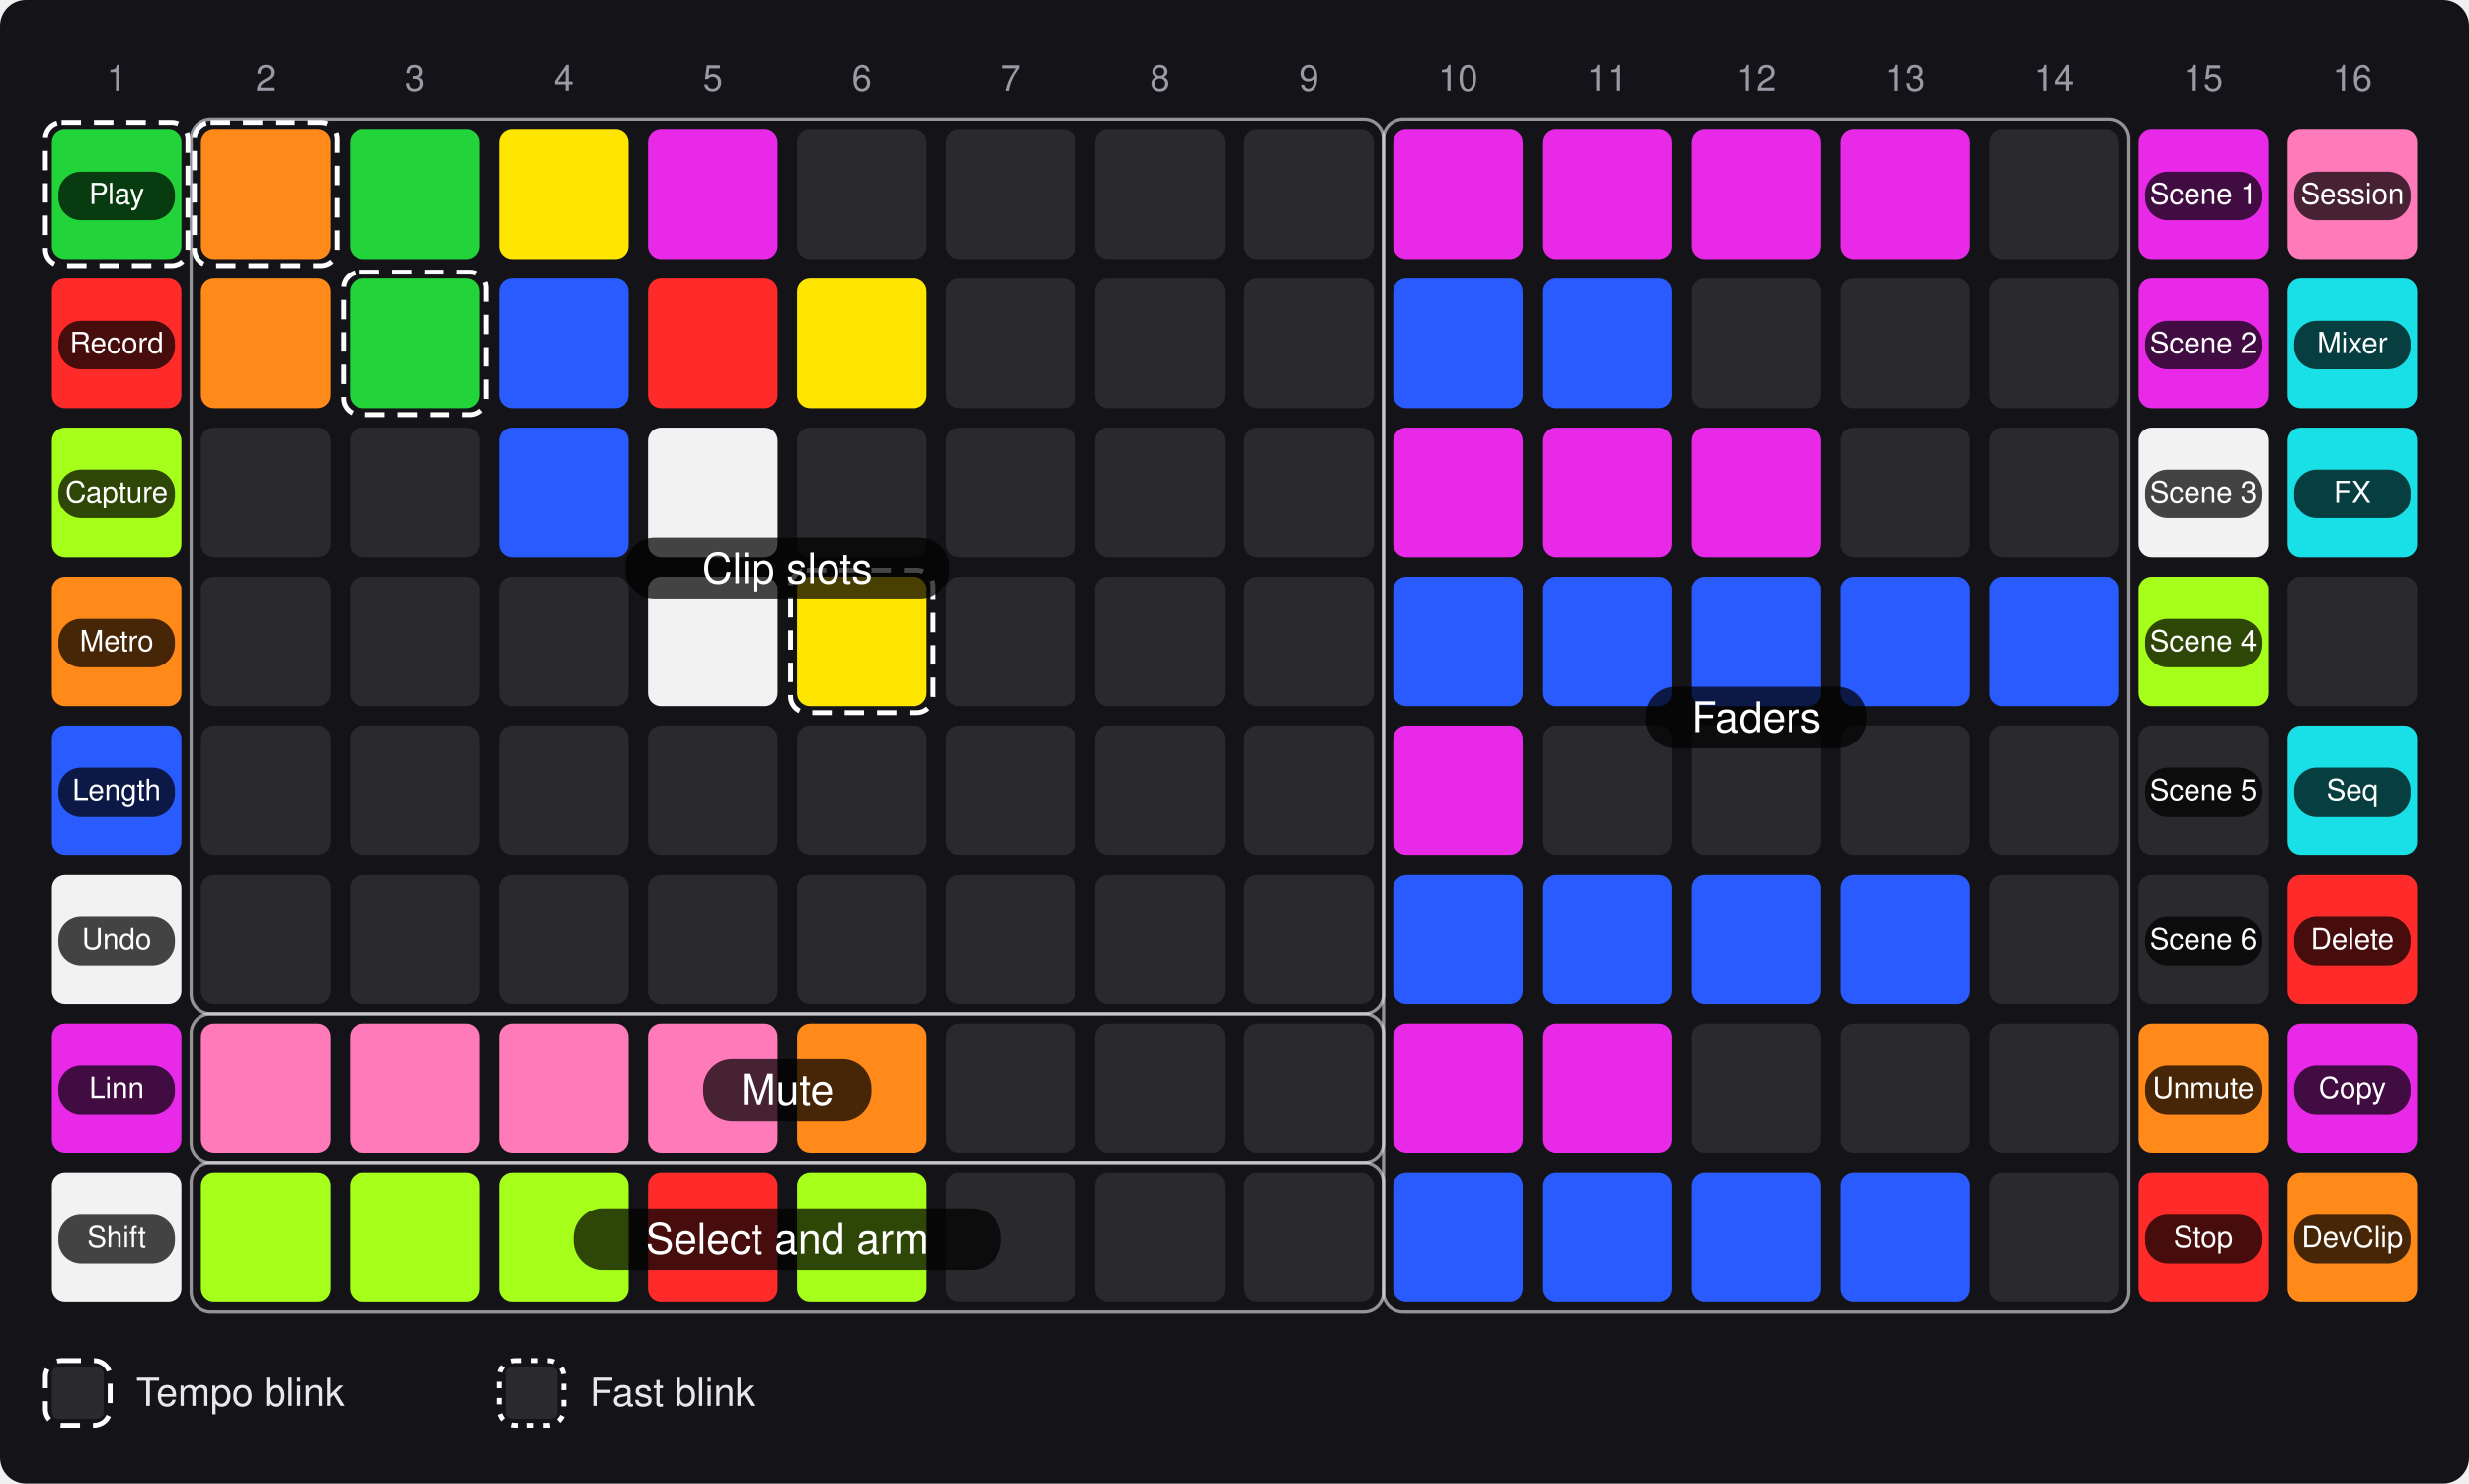
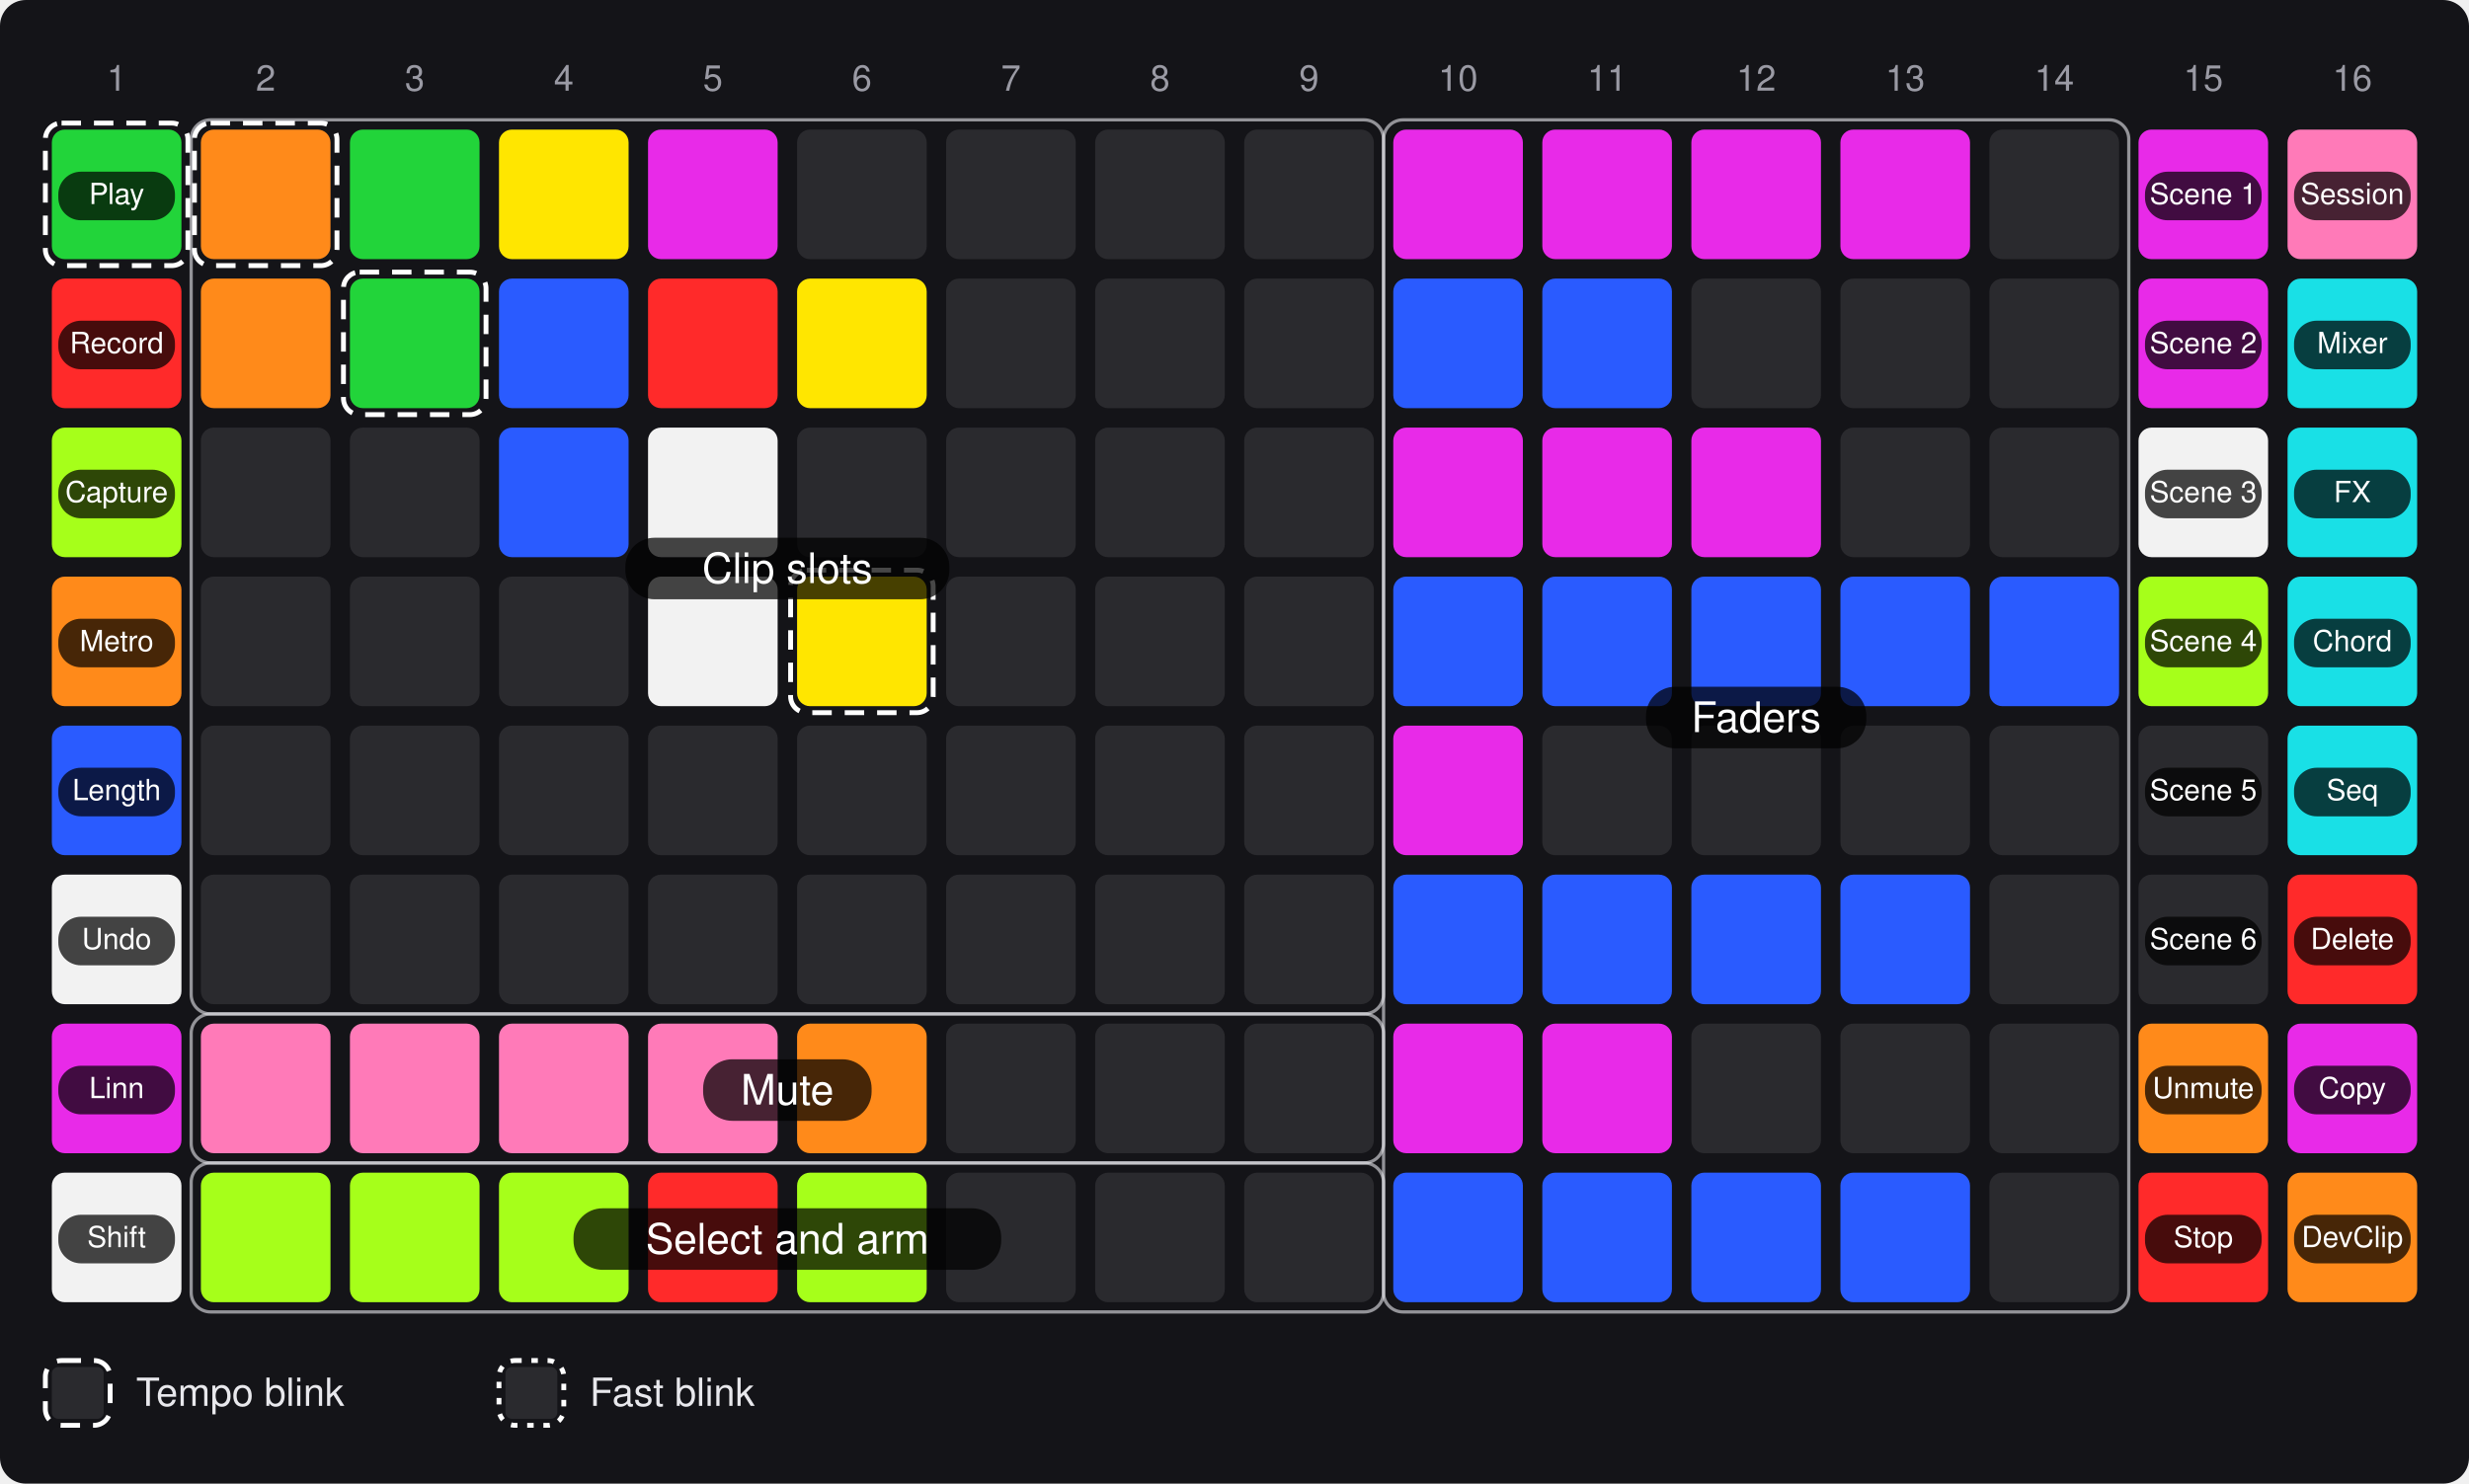
<svg xmlns="http://www.w3.org/2000/svg" width="762" height="458" viewBox="0 0 762 458" font-family="Helvetica, Arial, sans-serif">
  <rect x="0" y="0" width="762" height="458" rx="8" fill="#141418" />
  <text x="36" y="28" font-size="11" fill="#9a9aa4" text-anchor="middle">1</text>
  <text x="82" y="28" font-size="11" fill="#9a9aa4" text-anchor="middle">2</text>
  <text x="128" y="28" font-size="11" fill="#9a9aa4" text-anchor="middle">3</text>
  <text x="174" y="28" font-size="11" fill="#9a9aa4" text-anchor="middle">4</text>
  <text x="220" y="28" font-size="11" fill="#9a9aa4" text-anchor="middle">5</text>
  <text x="266" y="28" font-size="11" fill="#9a9aa4" text-anchor="middle">6</text>
  <text x="312" y="28" font-size="11" fill="#9a9aa4" text-anchor="middle">7</text>
  <text x="358" y="28" font-size="11" fill="#9a9aa4" text-anchor="middle">8</text>
  <text x="404" y="28" font-size="11" fill="#9a9aa4" text-anchor="middle">9</text>
  <text x="450" y="28" font-size="11" fill="#9a9aa4" text-anchor="middle">10</text>
  <text x="496" y="28" font-size="11" fill="#9a9aa4" text-anchor="middle">11</text>
  <text x="542" y="28" font-size="11" fill="#9a9aa4" text-anchor="middle">12</text>
  <text x="588" y="28" font-size="11" fill="#9a9aa4" text-anchor="middle">13</text>
  <text x="634" y="28" font-size="11" fill="#9a9aa4" text-anchor="middle">14</text>
  <text x="680" y="28" font-size="11" fill="#9a9aa4" text-anchor="middle">15</text>
  <text x="726" y="28" font-size="11" fill="#9a9aa4" text-anchor="middle">16</text>
  <rect x="16" y="40" width="40" height="40" rx="4" fill="#22d43a" />
  <rect x="14" y="38" width="44" height="44" rx="5" fill="none" stroke="#ffffff" stroke-width="1.5" stroke-dasharray="6 4" />
  <rect x="16" y="86" width="40" height="40" rx="4" fill="#ff2a2a" />
  <rect x="16" y="132" width="40" height="40" rx="4" fill="#a6ff1a" />
  <rect x="16" y="178" width="40" height="40" rx="4" fill="#ff8a1a" />
  <rect x="16" y="224" width="40" height="40" rx="4" fill="#2a5bff" />
  <rect x="16" y="270" width="40" height="40" rx="4" fill="#f2f2f2" />
  <rect x="16" y="316" width="40" height="40" rx="4" fill="#e82ae8" />
  <rect x="16" y="362" width="40" height="40" rx="4" fill="#f2f2f2" />
  <rect x="62" y="40" width="40" height="40" rx="4" fill="#ff8a1a" />
  <rect x="60" y="38" width="44" height="44" rx="5" fill="none" stroke="#ffffff" stroke-width="1.5" stroke-dasharray="6 4" />
  <rect x="62" y="86" width="40" height="40" rx="4" fill="#ff8a1a" />
  <rect x="62" y="132" width="40" height="40" rx="4" fill="#2a2a2e" />
  <rect x="62" y="178" width="40" height="40" rx="4" fill="#2a2a2e" />
  <rect x="62" y="224" width="40" height="40" rx="4" fill="#2a2a2e" />
  <rect x="62" y="270" width="40" height="40" rx="4" fill="#2a2a2e" />
  <rect x="62" y="316" width="40" height="40" rx="4" fill="#ff7ab8" />
  <rect x="62" y="362" width="40" height="40" rx="4" fill="#a6ff1a" />
  <rect x="108" y="40" width="40" height="40" rx="4" fill="#22d43a" />
  <rect x="108" y="86" width="40" height="40" rx="4" fill="#22d43a" />
  <rect x="106" y="84" width="44" height="44" rx="5" fill="none" stroke="#ffffff" stroke-width="1.5" stroke-dasharray="6 4" />
  <rect x="108" y="132" width="40" height="40" rx="4" fill="#2a2a2e" />
  <rect x="108" y="178" width="40" height="40" rx="4" fill="#2a2a2e" />
  <rect x="108" y="224" width="40" height="40" rx="4" fill="#2a2a2e" />
  <rect x="108" y="270" width="40" height="40" rx="4" fill="#2a2a2e" />
  <rect x="108" y="316" width="40" height="40" rx="4" fill="#ff7ab8" />
  <rect x="108" y="362" width="40" height="40" rx="4" fill="#a6ff1a" />
  <rect x="154" y="40" width="40" height="40" rx="4" fill="#ffe600" />
  <rect x="154" y="86" width="40" height="40" rx="4" fill="#2a5bff" />
  <rect x="154" y="132" width="40" height="40" rx="4" fill="#2a5bff" />
  <rect x="154" y="178" width="40" height="40" rx="4" fill="#2a2a2e" />
  <rect x="154" y="224" width="40" height="40" rx="4" fill="#2a2a2e" />
  <rect x="154" y="270" width="40" height="40" rx="4" fill="#2a2a2e" />
  <rect x="154" y="316" width="40" height="40" rx="4" fill="#ff7ab8" />
  <rect x="154" y="362" width="40" height="40" rx="4" fill="#a6ff1a" />
  <rect x="200" y="40" width="40" height="40" rx="4" fill="#e82ae8" />
  <rect x="200" y="86" width="40" height="40" rx="4" fill="#ff2a2a" />
  <rect x="200" y="132" width="40" height="40" rx="4" fill="#f2f2f2" />
  <rect x="200" y="178" width="40" height="40" rx="4" fill="#f2f2f2" />
  <rect x="200" y="224" width="40" height="40" rx="4" fill="#2a2a2e" />
  <rect x="200" y="270" width="40" height="40" rx="4" fill="#2a2a2e" />
  <rect x="200" y="316" width="40" height="40" rx="4" fill="#ff7ab8" />
  <rect x="200" y="362" width="40" height="40" rx="4" fill="#ff2a2a" />
  <rect x="246" y="40" width="40" height="40" rx="4" fill="#2a2a2e" />
  <rect x="246" y="86" width="40" height="40" rx="4" fill="#ffe600" />
  <rect x="246" y="132" width="40" height="40" rx="4" fill="#2a2a2e" />
  <rect x="246" y="178" width="40" height="40" rx="4" fill="#ffe600" />
  <rect x="244" y="176" width="44" height="44" rx="5" fill="none" stroke="#ffffff" stroke-width="1.5" stroke-dasharray="6 4" />
  <rect x="246" y="224" width="40" height="40" rx="4" fill="#2a2a2e" />
  <rect x="246" y="270" width="40" height="40" rx="4" fill="#2a2a2e" />
  <rect x="246" y="316" width="40" height="40" rx="4" fill="#ff8a1a" />
  <rect x="246" y="362" width="40" height="40" rx="4" fill="#a6ff1a" />
  <rect x="292" y="40" width="40" height="40" rx="4" fill="#2a2a2e" />
  <rect x="292" y="86" width="40" height="40" rx="4" fill="#2a2a2e" />
  <rect x="292" y="132" width="40" height="40" rx="4" fill="#2a2a2e" />
  <rect x="292" y="178" width="40" height="40" rx="4" fill="#2a2a2e" />
  <rect x="292" y="224" width="40" height="40" rx="4" fill="#2a2a2e" />
  <rect x="292" y="270" width="40" height="40" rx="4" fill="#2a2a2e" />
  <rect x="292" y="316" width="40" height="40" rx="4" fill="#2a2a2e" />
  <rect x="292" y="362" width="40" height="40" rx="4" fill="#2a2a2e" />
  <rect x="338" y="40" width="40" height="40" rx="4" fill="#2a2a2e" />
  <rect x="338" y="86" width="40" height="40" rx="4" fill="#2a2a2e" />
  <rect x="338" y="132" width="40" height="40" rx="4" fill="#2a2a2e" />
  <rect x="338" y="178" width="40" height="40" rx="4" fill="#2a2a2e" />
  <rect x="338" y="224" width="40" height="40" rx="4" fill="#2a2a2e" />
  <rect x="338" y="270" width="40" height="40" rx="4" fill="#2a2a2e" />
  <rect x="338" y="316" width="40" height="40" rx="4" fill="#2a2a2e" />
  <rect x="338" y="362" width="40" height="40" rx="4" fill="#2a2a2e" />
  <rect x="384" y="40" width="40" height="40" rx="4" fill="#2a2a2e" />
  <rect x="384" y="86" width="40" height="40" rx="4" fill="#2a2a2e" />
  <rect x="384" y="132" width="40" height="40" rx="4" fill="#2a2a2e" />
  <rect x="384" y="178" width="40" height="40" rx="4" fill="#2a2a2e" />
  <rect x="384" y="224" width="40" height="40" rx="4" fill="#2a2a2e" />
  <rect x="384" y="270" width="40" height="40" rx="4" fill="#2a2a2e" />
  <rect x="384" y="316" width="40" height="40" rx="4" fill="#2a2a2e" />
  <rect x="384" y="362" width="40" height="40" rx="4" fill="#2a2a2e" />
  <rect x="430" y="40" width="40" height="40" rx="4" fill="#e82ae8" />
  <rect x="430" y="86" width="40" height="40" rx="4" fill="#2a5bff" />
  <rect x="430" y="132" width="40" height="40" rx="4" fill="#e82ae8" />
  <rect x="430" y="178" width="40" height="40" rx="4" fill="#2a5bff" />
  <rect x="430" y="224" width="40" height="40" rx="4" fill="#e82ae8" />
  <rect x="430" y="270" width="40" height="40" rx="4" fill="#2a5bff" />
  <rect x="430" y="316" width="40" height="40" rx="4" fill="#e82ae8" />
  <rect x="430" y="362" width="40" height="40" rx="4" fill="#2a5bff" />
  <rect x="476" y="40" width="40" height="40" rx="4" fill="#e82ae8" />
  <rect x="476" y="86" width="40" height="40" rx="4" fill="#2a5bff" />
  <rect x="476" y="132" width="40" height="40" rx="4" fill="#e82ae8" />
  <rect x="476" y="178" width="40" height="40" rx="4" fill="#2a5bff" />
  <rect x="476" y="224" width="40" height="40" rx="4" fill="#2a2a2e" />
  <rect x="476" y="270" width="40" height="40" rx="4" fill="#2a5bff" />
  <rect x="476" y="316" width="40" height="40" rx="4" fill="#e82ae8" />
  <rect x="476" y="362" width="40" height="40" rx="4" fill="#2a5bff" />
  <rect x="522" y="40" width="40" height="40" rx="4" fill="#e82ae8" />
  <rect x="522" y="86" width="40" height="40" rx="4" fill="#2a2a2e" />
  <rect x="522" y="132" width="40" height="40" rx="4" fill="#e82ae8" />
  <rect x="522" y="178" width="40" height="40" rx="4" fill="#2a5bff" />
  <rect x="522" y="224" width="40" height="40" rx="4" fill="#2a2a2e" />
  <rect x="522" y="270" width="40" height="40" rx="4" fill="#2a5bff" />
  <rect x="522" y="316" width="40" height="40" rx="4" fill="#2a2a2e" />
  <rect x="522" y="362" width="40" height="40" rx="4" fill="#2a5bff" />
  <rect x="568" y="40" width="40" height="40" rx="4" fill="#e82ae8" />
  <rect x="568" y="86" width="40" height="40" rx="4" fill="#2a2a2e" />
  <rect x="568" y="132" width="40" height="40" rx="4" fill="#2a2a2e" />
  <rect x="568" y="178" width="40" height="40" rx="4" fill="#2a5bff" />
  <rect x="568" y="224" width="40" height="40" rx="4" fill="#2a2a2e" />
  <rect x="568" y="270" width="40" height="40" rx="4" fill="#2a5bff" />
  <rect x="568" y="316" width="40" height="40" rx="4" fill="#2a2a2e" />
  <rect x="568" y="362" width="40" height="40" rx="4" fill="#2a5bff" />
  <rect x="614" y="40" width="40" height="40" rx="4" fill="#2a2a2e" />
  <rect x="614" y="86" width="40" height="40" rx="4" fill="#2a2a2e" />
  <rect x="614" y="132" width="40" height="40" rx="4" fill="#2a2a2e" />
  <rect x="614" y="178" width="40" height="40" rx="4" fill="#2a5bff" />
  <rect x="614" y="224" width="40" height="40" rx="4" fill="#2a2a2e" />
  <rect x="614" y="270" width="40" height="40" rx="4" fill="#2a2a2e" />
  <rect x="614" y="316" width="40" height="40" rx="4" fill="#2a2a2e" />
  <rect x="614" y="362" width="40" height="40" rx="4" fill="#2a2a2e" />
  <rect x="660" y="40" width="40" height="40" rx="4" fill="#e82ae8" />
  <rect x="660" y="86" width="40" height="40" rx="4" fill="#e82ae8" />
  <rect x="660" y="132" width="40" height="40" rx="4" fill="#f2f2f2" />
  <rect x="660" y="178" width="40" height="40" rx="4" fill="#a6ff1a" />
  <rect x="660" y="224" width="40" height="40" rx="4" fill="#2a2a2e" />
  <rect x="660" y="270" width="40" height="40" rx="4" fill="#2a2a2e" />
  <rect x="660" y="316" width="40" height="40" rx="4" fill="#ff8a1a" />
  <rect x="660" y="362" width="40" height="40" rx="4" fill="#ff2a2a" />
  <rect x="706" y="40" width="40" height="40" rx="4" fill="#ff7ab8" />
  <rect x="706" y="86" width="40" height="40" rx="4" fill="#19e0e6" />
  <rect x="706" y="132" width="40" height="40" rx="4" fill="#19e0e6" />
-   <rect x="706" y="178" width="40" height="40" rx="4" fill="#2a2a2e" />
+   <rect x="706" y="178" width="40" height="40" rx="4" fill="#19e0e6" />
  <rect x="706" y="224" width="40" height="40" rx="4" fill="#19e0e6" />
  <rect x="706" y="270" width="40" height="40" rx="4" fill="#ff2a2a" />
  <rect x="706" y="316" width="40" height="40" rx="4" fill="#e82ae8" />
  <rect x="706" y="362" width="40" height="40" rx="4" fill="#ff8a1a" />
  <rect x="18" y="53" width="36" height="15" rx="7" fill="#000000" fill-opacity="0.72" />
  <text x="36" y="63" font-size="9" fill="#ffffff" text-anchor="middle">Play</text>
  <rect x="18" y="99" width="36" height="15" rx="7" fill="#000000" fill-opacity="0.72" />
  <text x="36" y="109" font-size="9" fill="#ffffff" text-anchor="middle">Record</text>
  <rect x="18" y="145" width="36" height="15" rx="7" fill="#000000" fill-opacity="0.72" />
  <text x="36" y="155" font-size="9" fill="#ffffff" text-anchor="middle">Capture</text>
  <rect x="18" y="191" width="36" height="15" rx="7" fill="#000000" fill-opacity="0.72" />
  <text x="36" y="201" font-size="9" fill="#ffffff" text-anchor="middle">Metro</text>
  <rect x="18" y="237" width="36" height="15" rx="7" fill="#000000" fill-opacity="0.72" />
  <text x="36" y="247" font-size="9" fill="#ffffff" text-anchor="middle">Length</text>
  <rect x="18" y="283" width="36" height="15" rx="7" fill="#000000" fill-opacity="0.72" />
  <text x="36" y="293" font-size="9" fill="#ffffff" text-anchor="middle">Undo</text>
  <rect x="18" y="329" width="36" height="15" rx="7" fill="#000000" fill-opacity="0.72" />
  <text x="36" y="339" font-size="9" fill="#ffffff" text-anchor="middle">Linn</text>
  <rect x="18" y="375" width="36" height="15" rx="7" fill="#000000" fill-opacity="0.72" />
  <text x="36" y="385" font-size="9" fill="#ffffff" text-anchor="middle">Shift</text>
  <rect x="662" y="53" width="36" height="15" rx="7" fill="#000000" fill-opacity="0.72" />
  <text x="680" y="63" font-size="9" fill="#ffffff" text-anchor="middle">Scene 1</text>
  <rect x="662" y="99" width="36" height="15" rx="7" fill="#000000" fill-opacity="0.72" />
  <text x="680" y="109" font-size="9" fill="#ffffff" text-anchor="middle">Scene 2</text>
  <rect x="662" y="145" width="36" height="15" rx="7" fill="#000000" fill-opacity="0.72" />
  <text x="680" y="155" font-size="9" fill="#ffffff" text-anchor="middle">Scene 3</text>
  <rect x="662" y="191" width="36" height="15" rx="7" fill="#000000" fill-opacity="0.72" />
  <text x="680" y="201" font-size="9" fill="#ffffff" text-anchor="middle">Scene 4</text>
  <rect x="662" y="237" width="36" height="15" rx="7" fill="#000000" fill-opacity="0.72" />
  <text x="680" y="247" font-size="9" fill="#ffffff" text-anchor="middle">Scene 5</text>
  <rect x="662" y="283" width="36" height="15" rx="7" fill="#000000" fill-opacity="0.72" />
  <text x="680" y="293" font-size="9" fill="#ffffff" text-anchor="middle">Scene 6</text>
  <rect x="662" y="329" width="36" height="15" rx="7" fill="#000000" fill-opacity="0.72" />
  <text x="680" y="339" font-size="9" fill="#ffffff" text-anchor="middle">Unmute</text>
  <rect x="662" y="375" width="36" height="15" rx="7" fill="#000000" fill-opacity="0.72" />
  <text x="680" y="385" font-size="9" fill="#ffffff" text-anchor="middle">Stop</text>
  <rect x="708" y="53" width="36" height="15" rx="7" fill="#000000" fill-opacity="0.72" />
  <text x="726" y="63" font-size="9" fill="#ffffff" text-anchor="middle">Session</text>
  <rect x="708" y="99" width="36" height="15" rx="7" fill="#000000" fill-opacity="0.72" />
  <text x="726" y="109" font-size="9" fill="#ffffff" text-anchor="middle">Mixer</text>
  <rect x="708" y="145" width="36" height="15" rx="7" fill="#000000" fill-opacity="0.72" />
  <text x="726" y="155" font-size="9" fill="#ffffff" text-anchor="middle">FX</text>
+   <rect x="708" y="191" width="36" height="15" rx="7" fill="#000000" fill-opacity="0.72" />
+   <text x="726" y="201" font-size="9" fill="#ffffff" text-anchor="middle">Chord</text>
  <rect x="708" y="237" width="36" height="15" rx="7" fill="#000000" fill-opacity="0.72" />
  <text x="726" y="247" font-size="9" fill="#ffffff" text-anchor="middle">Seq</text>
  <rect x="708" y="283" width="36" height="15" rx="7" fill="#000000" fill-opacity="0.72" />
  <text x="726" y="293" font-size="9" fill="#ffffff" text-anchor="middle">Delete</text>
  <rect x="708" y="329" width="36" height="15" rx="7" fill="#000000" fill-opacity="0.72" />
  <text x="726" y="339" font-size="9" fill="#ffffff" text-anchor="middle">Copy</text>
  <rect x="708" y="375" width="36" height="15" rx="7" fill="#000000" fill-opacity="0.72" />
  <text x="726" y="385" font-size="9" fill="#ffffff" text-anchor="middle">DevClip</text>
  <rect x="59" y="37" width="368" height="276" rx="6" fill="none" stroke="#e8e8ec" stroke-width="1" stroke-opacity="0.6" />
  <rect x="193" y="166" width="100" height="19" rx="9" fill="#000000" fill-opacity="0.72" />
  <text x="243" y="180" font-size="13" fill="#ffffff" text-anchor="middle">Clip slots</text>
  <rect x="59" y="313" width="368" height="46" rx="6" fill="none" stroke="#e8e8ec" stroke-width="1" stroke-opacity="0.6" />
  <rect x="217" y="327" width="52" height="19" rx="9" fill="#000000" fill-opacity="0.72" />
  <text x="243" y="341" font-size="13" fill="#ffffff" text-anchor="middle">Mute</text>
  <rect x="59" y="359" width="368" height="46" rx="6" fill="none" stroke="#e8e8ec" stroke-width="1" stroke-opacity="0.6" />
  <rect x="177" y="373" width="132" height="19" rx="9" fill="#000000" fill-opacity="0.72" />
  <text x="243" y="387" font-size="13" fill="#ffffff" text-anchor="middle">Select and arm</text>
  <rect x="427" y="37" width="230" height="368" rx="6" fill="none" stroke="#e8e8ec" stroke-width="1" stroke-opacity="0.6" />
  <rect x="508" y="212" width="68" height="19" rx="9" fill="#000000" fill-opacity="0.72" />
  <text x="542" y="226" font-size="13" fill="#ffffff" text-anchor="middle">Faders</text>
  <rect x="16" y="422" width="16" height="16" rx="2" fill="#2a2a2e" />
  <rect x="14" y="420" width="20" height="20" rx="5" fill="none" stroke="#ffffff" stroke-width="1.5" stroke-dasharray="6 4" />
  <text x="42" y="434" font-size="12" fill="#e8e8ec">Tempo blink</text>
  <rect x="156" y="422" width="16" height="16" rx="2" fill="#2a2a2e" />
  <rect x="154" y="420" width="20" height="20" rx="5" fill="none" stroke="#ffffff" stroke-width="1.5" stroke-dasharray="2 3" />
  <text x="182" y="434" font-size="12" fill="#e8e8ec">Fast blink</text>
</svg>
